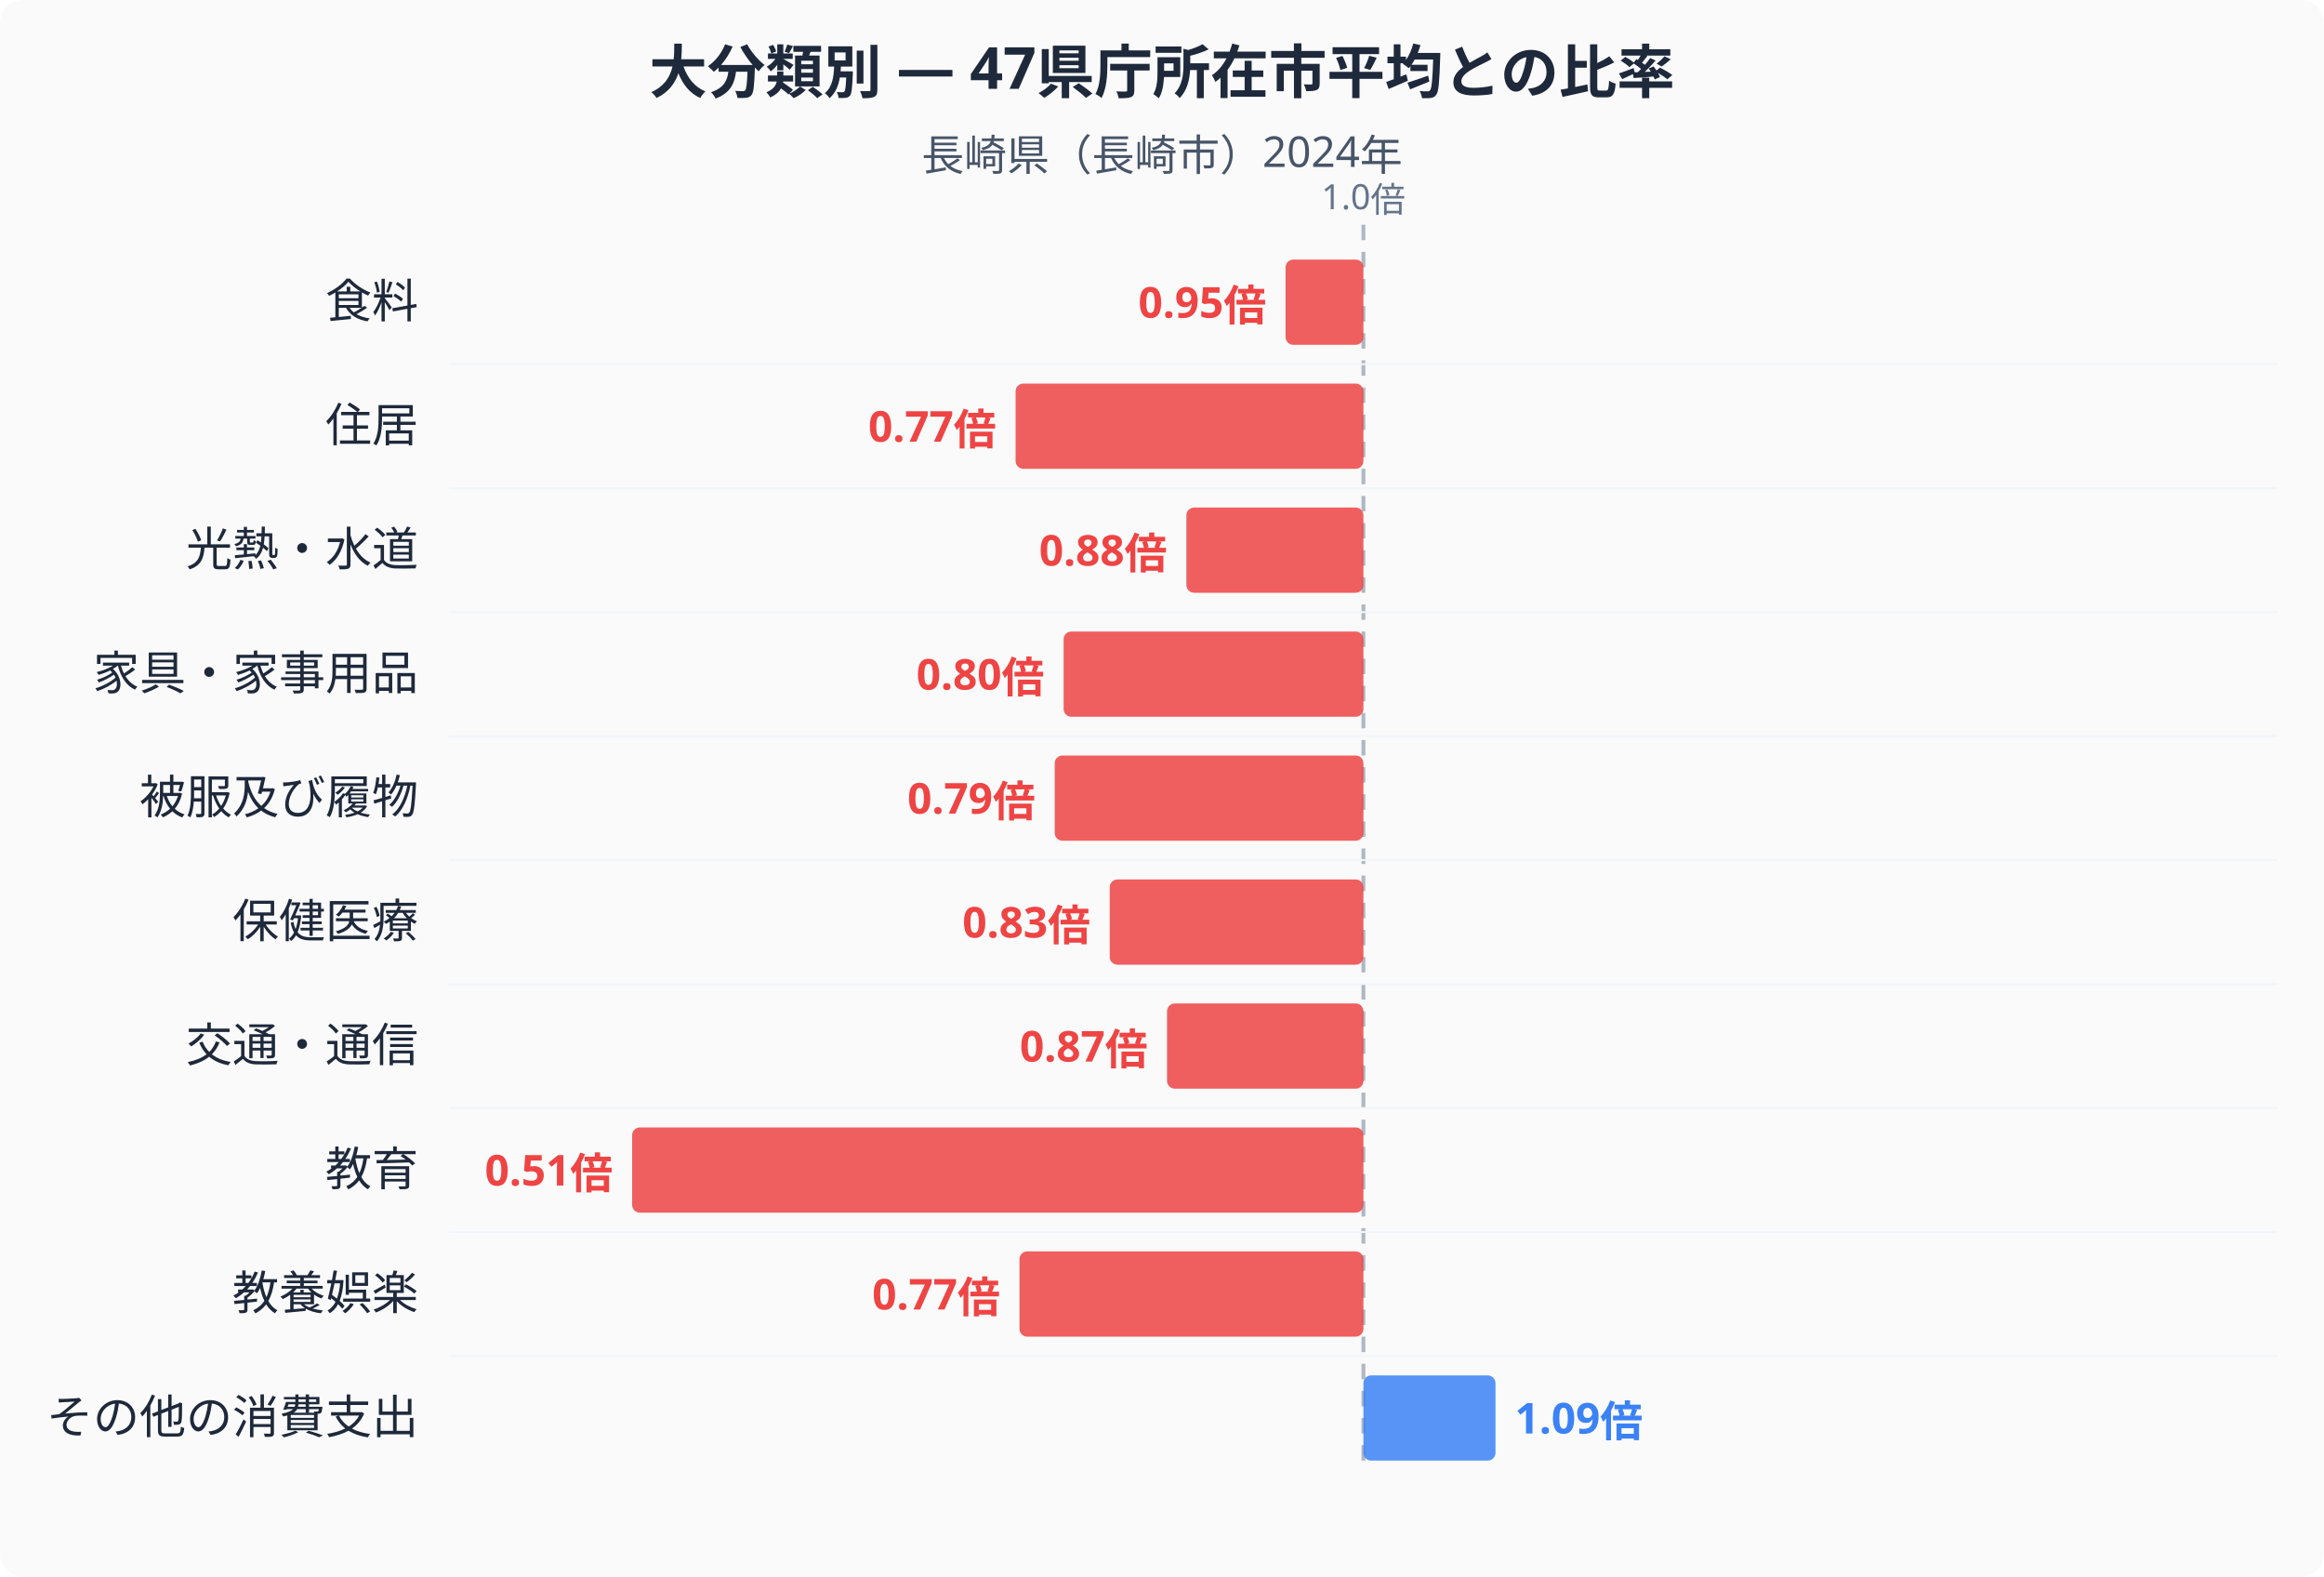
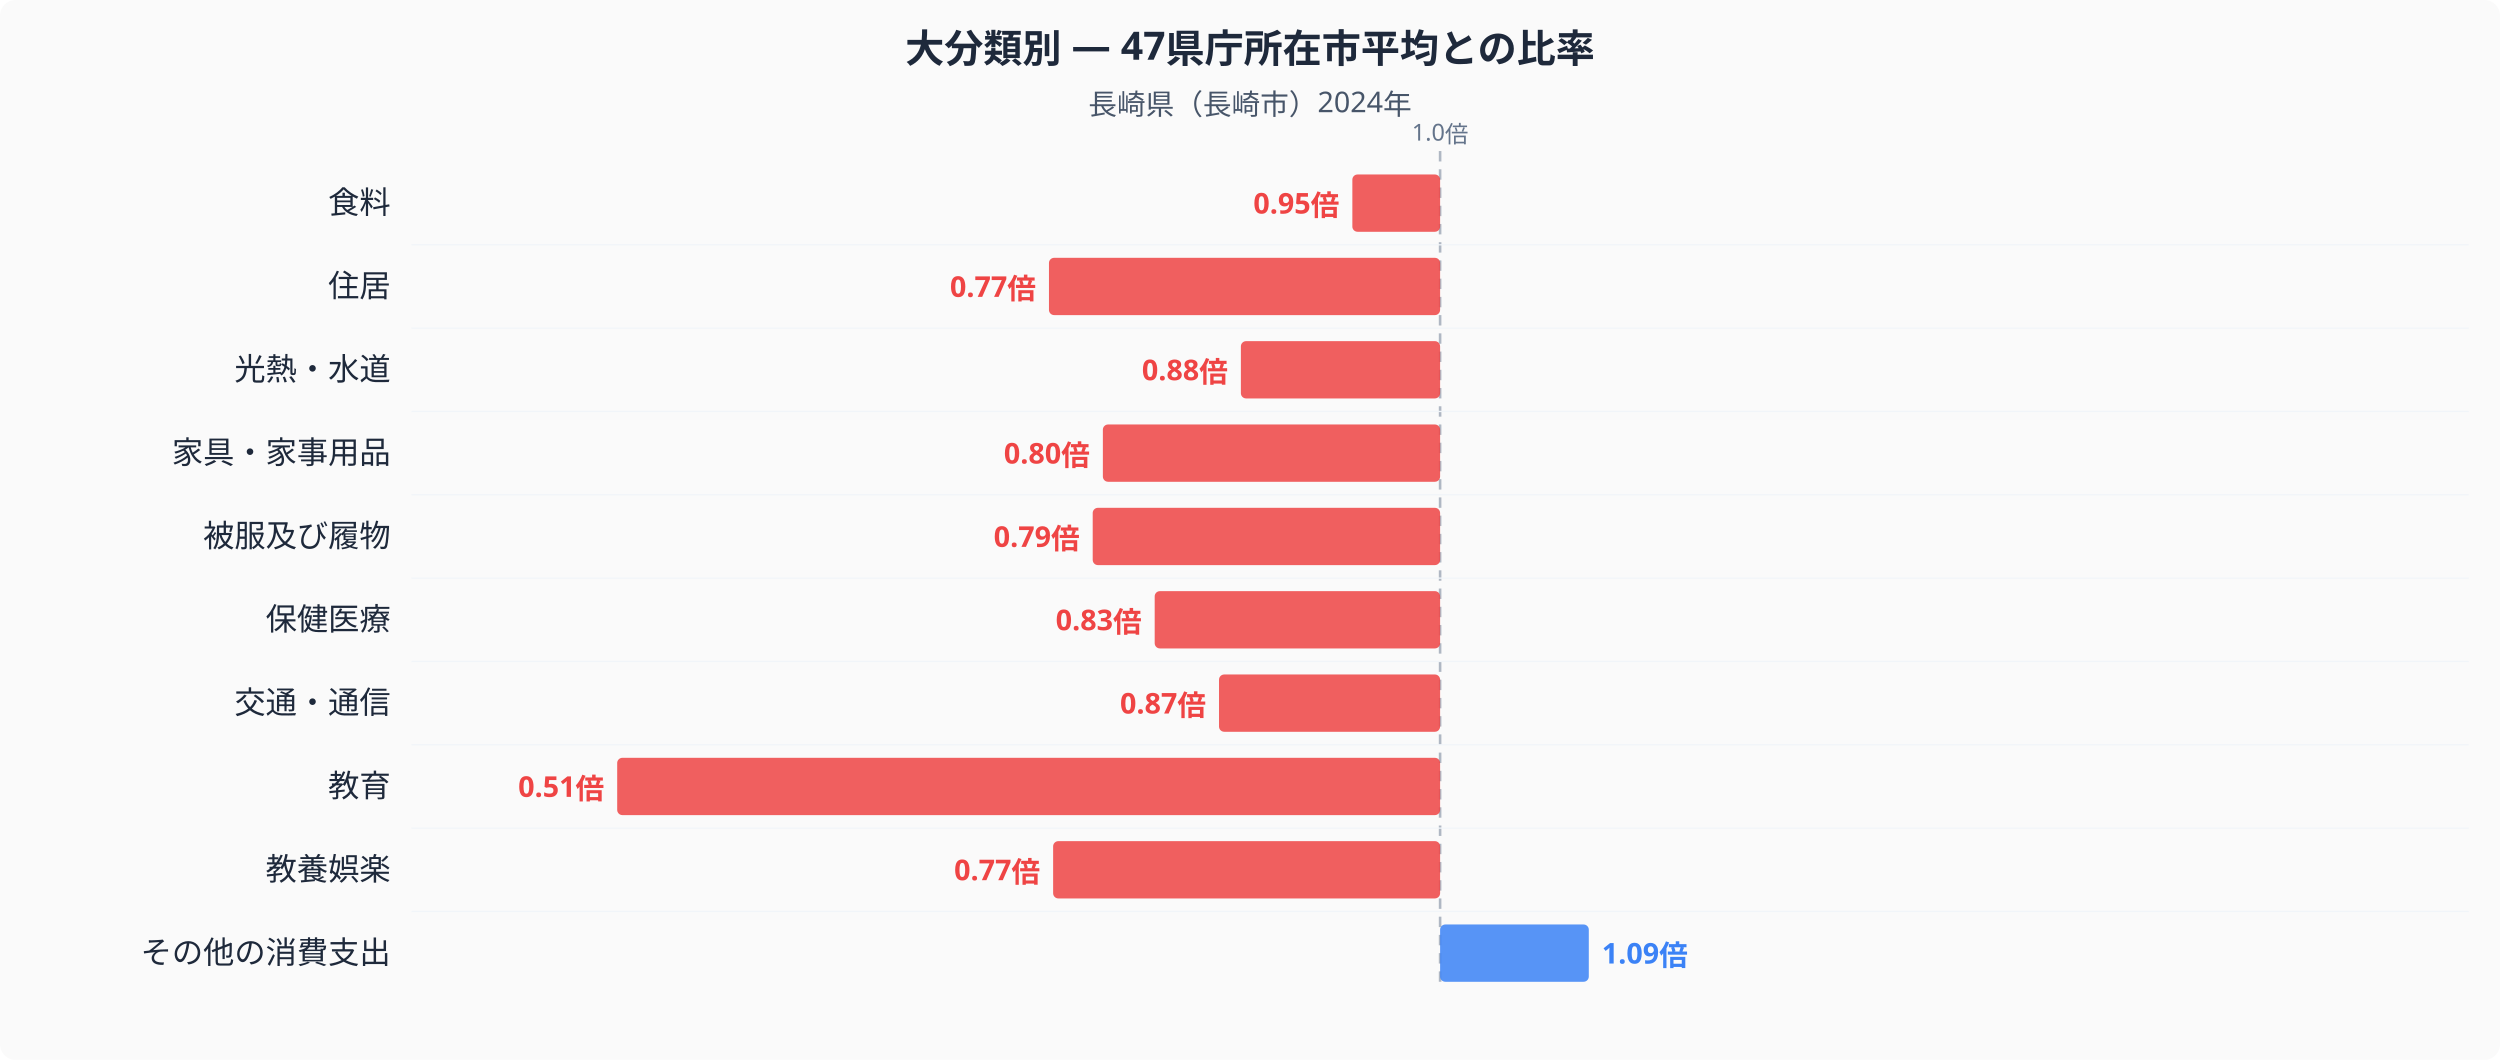
- <svg xmlns="http://www.w3.org/2000/svg" viewBox="0 0 600 407" role="img" aria-label="長崎県の大分類別支出比率">
+ <svg xmlns="http://www.w3.org/2000/svg" viewBox="0 0 960 407" role="img" aria-label="長崎県の大分類別支出比率">
  <style>text{font-family:'Hiragino Sans', 'Noto Sans JP', sans-serif}</style>
-   <rect width="600" height="407" fill="#fafafa" rx="6" />
-   <text x="300" y="24" text-anchor="middle" font-size="15" font-weight="bold" fill="#1e293b">大分類別 — 47県庁所在市平均との比率</text>
-   <text x="300" y="44" text-anchor="middle" font-size="11" fill="#475569">長崎県（長崎市）2024年</text>
-   <line x1="352" y1="58" x2="352" y2="378" stroke="#64748b" stroke-width="1" stroke-dasharray="4,3" opacity="0.5" />
-   <text x="352" y="54" text-anchor="middle" font-size="9" fill="#64748b">1.0倍</text>
-   <rect x="331.9" y="67" width="20.1" height="22" fill="#ef4444" rx="2" opacity="0.85" />
-   <text x="108" y="82" text-anchor="end" font-size="12" fill="#1e293b">食料</text>
-   <text x="326.9" y="82" text-anchor="end" font-size="11" font-weight="bold" fill="#ef4444">0.95倍</text>
-   <line x1="116" y1="94" x2="588" y2="94" stroke="#f1f5f9" stroke-width="0.5" />
-   <rect x="262.2" y="99" width="89.8" height="22" fill="#ef4444" rx="2" opacity="0.85" />
-   <text x="108" y="114" text-anchor="end" font-size="12" fill="#1e293b">住居</text>
-   <text x="257.2" y="114" text-anchor="end" font-size="11" font-weight="bold" fill="#ef4444">0.77倍</text>
-   <line x1="116" y1="126" x2="588" y2="126" stroke="#f1f5f9" stroke-width="0.5" />
-   <rect x="306.3" y="131" width="45.7" height="22" fill="#ef4444" rx="2" opacity="0.85" />
-   <text x="108" y="146" text-anchor="end" font-size="12" fill="#1e293b">光熱・水道</text>
-   <text x="301.3" y="146" text-anchor="end" font-size="11" font-weight="bold" fill="#ef4444">0.88倍</text>
-   <line x1="116" y1="158" x2="588" y2="158" stroke="#f1f5f9" stroke-width="0.5" />
-   <rect x="274.6" y="163" width="77.4" height="22" fill="#ef4444" rx="2" opacity="0.85" />
-   <text x="108" y="178" text-anchor="end" font-size="12" fill="#1e293b">家具・家事用品</text>
-   <text x="269.6" y="178" text-anchor="end" font-size="11" font-weight="bold" fill="#ef4444">0.80倍</text>
-   <line x1="116" y1="190" x2="588" y2="190" stroke="#f1f5f9" stroke-width="0.5" />
-   <rect x="272.3" y="195" width="79.7" height="22" fill="#ef4444" rx="2" opacity="0.85" />
-   <text x="108" y="210" text-anchor="end" font-size="12" fill="#1e293b">被服及び履物</text>
-   <text x="267.3" y="210" text-anchor="end" font-size="11" font-weight="bold" fill="#ef4444">0.79倍</text>
-   <line x1="116" y1="222" x2="588" y2="222" stroke="#f1f5f9" stroke-width="0.5" />
-   <rect x="286.5" y="227" width="65.5" height="22" fill="#ef4444" rx="2" opacity="0.85" />
-   <text x="108" y="242" text-anchor="end" font-size="12" fill="#1e293b">保健医療</text>
-   <text x="281.5" y="242" text-anchor="end" font-size="11" font-weight="bold" fill="#ef4444">0.83倍</text>
-   <line x1="116" y1="254" x2="588" y2="254" stroke="#f1f5f9" stroke-width="0.5" />
-   <rect x="301.3" y="259" width="50.7" height="22" fill="#ef4444" rx="2" opacity="0.85" />
-   <text x="108" y="274" text-anchor="end" font-size="12" fill="#1e293b">交通・通信</text>
-   <text x="296.3" y="274" text-anchor="end" font-size="11" font-weight="bold" fill="#ef4444">0.87倍</text>
-   <line x1="116" y1="286" x2="588" y2="286" stroke="#f1f5f9" stroke-width="0.5" />
-   <rect x="163.2" y="291" width="188.8" height="22" fill="#ef4444" rx="2" opacity="0.85" />
-   <text x="108" y="306" text-anchor="end" font-size="12" fill="#1e293b">教育</text>
-   <text x="158.2" y="306" text-anchor="end" font-size="11" font-weight="bold" fill="#ef4444">0.51倍</text>
-   <line x1="116" y1="318" x2="588" y2="318" stroke="#f1f5f9" stroke-width="0.5" />
-   <rect x="263.2" y="323" width="88.8" height="22" fill="#ef4444" rx="2" opacity="0.85" />
-   <text x="108" y="338" text-anchor="end" font-size="12" fill="#1e293b">教養娯楽</text>
-   <text x="258.2" y="338" text-anchor="end" font-size="11" font-weight="bold" fill="#ef4444">0.77倍</text>
-   <line x1="116" y1="350" x2="588" y2="350" stroke="#f1f5f9" stroke-width="0.5" />
-   <rect x="352" y="355" width="34.1" height="22" fill="#3b82f6" rx="2" opacity="0.85" />
-   <text x="108" y="370" text-anchor="end" font-size="12" fill="#1e293b">その他の消費支出</text>
-   <text x="391.1" y="370" text-anchor="start" font-size="11" font-weight="bold" fill="#3b82f6">1.09倍</text>
+   <rect width="960" height="407" fill="#fafafa" rx="6" />
+   <text x="480" y="24" text-anchor="middle" font-size="15" font-weight="bold" fill="#1e293b">大分類別 — 47県庁所在市平均との比率</text>
+   <text x="480" y="44" text-anchor="middle" font-size="11" fill="#475569">長崎県（長崎市）2024年</text>
+   <line x1="553" y1="58" x2="553" y2="378" stroke="#64748b" stroke-width="1" stroke-dasharray="4,3" opacity="0.5" />
+   <text x="553" y="54" text-anchor="middle" font-size="9" fill="#64748b">1.0倍</text>
+   <rect x="519.3" y="67" width="33.7" height="22" fill="#ef4444" rx="2" opacity="0.85" />
+   <text x="150" y="82" text-anchor="end" font-size="12" fill="#1e293b">食料</text>
+   <text x="514.3" y="82" text-anchor="end" font-size="11" font-weight="bold" fill="#ef4444">0.95倍</text>
+   <line x1="158" y1="94" x2="948" y2="94" stroke="#f1f5f9" stroke-width="0.5" />
+   <rect x="402.8" y="99" width="150.2" height="22" fill="#ef4444" rx="2" opacity="0.85" />
+   <text x="150" y="114" text-anchor="end" font-size="12" fill="#1e293b">住居</text>
+   <text x="397.8" y="114" text-anchor="end" font-size="11" font-weight="bold" fill="#ef4444">0.77倍</text>
+   <line x1="158" y1="126" x2="948" y2="126" stroke="#f1f5f9" stroke-width="0.5" />
+   <rect x="476.5" y="131" width="76.5" height="22" fill="#ef4444" rx="2" opacity="0.85" />
+   <text x="150" y="146" text-anchor="end" font-size="12" fill="#1e293b">光熱・水道</text>
+   <text x="471.5" y="146" text-anchor="end" font-size="11" font-weight="bold" fill="#ef4444">0.88倍</text>
+   <line x1="158" y1="158" x2="948" y2="158" stroke="#f1f5f9" stroke-width="0.5" />
+   <rect x="423.5" y="163" width="129.5" height="22" fill="#ef4444" rx="2" opacity="0.85" />
+   <text x="150" y="178" text-anchor="end" font-size="12" fill="#1e293b">家具・家事用品</text>
+   <text x="418.5" y="178" text-anchor="end" font-size="11" font-weight="bold" fill="#ef4444">0.80倍</text>
+   <line x1="158" y1="190" x2="948" y2="190" stroke="#f1f5f9" stroke-width="0.5" />
+   <rect x="419.6" y="195" width="133.4" height="22" fill="#ef4444" rx="2" opacity="0.85" />
+   <text x="150" y="210" text-anchor="end" font-size="12" fill="#1e293b">被服及び履物</text>
+   <text x="414.6" y="210" text-anchor="end" font-size="11" font-weight="bold" fill="#ef4444">0.79倍</text>
+   <line x1="158" y1="222" x2="948" y2="222" stroke="#f1f5f9" stroke-width="0.5" />
+   <rect x="443.4" y="227" width="109.6" height="22" fill="#ef4444" rx="2" opacity="0.85" />
+   <text x="150" y="242" text-anchor="end" font-size="12" fill="#1e293b">保健医療</text>
+   <text x="438.4" y="242" text-anchor="end" font-size="11" font-weight="bold" fill="#ef4444">0.83倍</text>
+   <line x1="158" y1="254" x2="948" y2="254" stroke="#f1f5f9" stroke-width="0.5" />
+   <rect x="468.1" y="259" width="84.9" height="22" fill="#ef4444" rx="2" opacity="0.85" />
+   <text x="150" y="274" text-anchor="end" font-size="12" fill="#1e293b">交通・通信</text>
+   <text x="463.1" y="274" text-anchor="end" font-size="11" font-weight="bold" fill="#ef4444">0.87倍</text>
+   <line x1="158" y1="286" x2="948" y2="286" stroke="#f1f5f9" stroke-width="0.5" />
+   <rect x="237" y="291" width="316" height="22" fill="#ef4444" rx="2" opacity="0.85" />
+   <text x="150" y="306" text-anchor="end" font-size="12" fill="#1e293b">教育</text>
+   <text x="232" y="306" text-anchor="end" font-size="11" font-weight="bold" fill="#ef4444">0.51倍</text>
+   <line x1="158" y1="318" x2="948" y2="318" stroke="#f1f5f9" stroke-width="0.5" />
+   <rect x="404.4" y="323" width="148.6" height="22" fill="#ef4444" rx="2" opacity="0.85" />
+   <text x="150" y="338" text-anchor="end" font-size="12" fill="#1e293b">教養娯楽</text>
+   <text x="399.4" y="338" text-anchor="end" font-size="11" font-weight="bold" fill="#ef4444">0.77倍</text>
+   <line x1="158" y1="350" x2="948" y2="350" stroke="#f1f5f9" stroke-width="0.5" />
+   <rect x="553" y="355" width="57.1" height="22" fill="#3b82f6" rx="2" opacity="0.85" />
+   <text x="150" y="370" text-anchor="end" font-size="12" fill="#1e293b">その他の消費支出</text>
+   <text x="615.1" y="370" text-anchor="start" font-size="11" font-weight="bold" fill="#3b82f6">1.09倍</text>
</svg>
